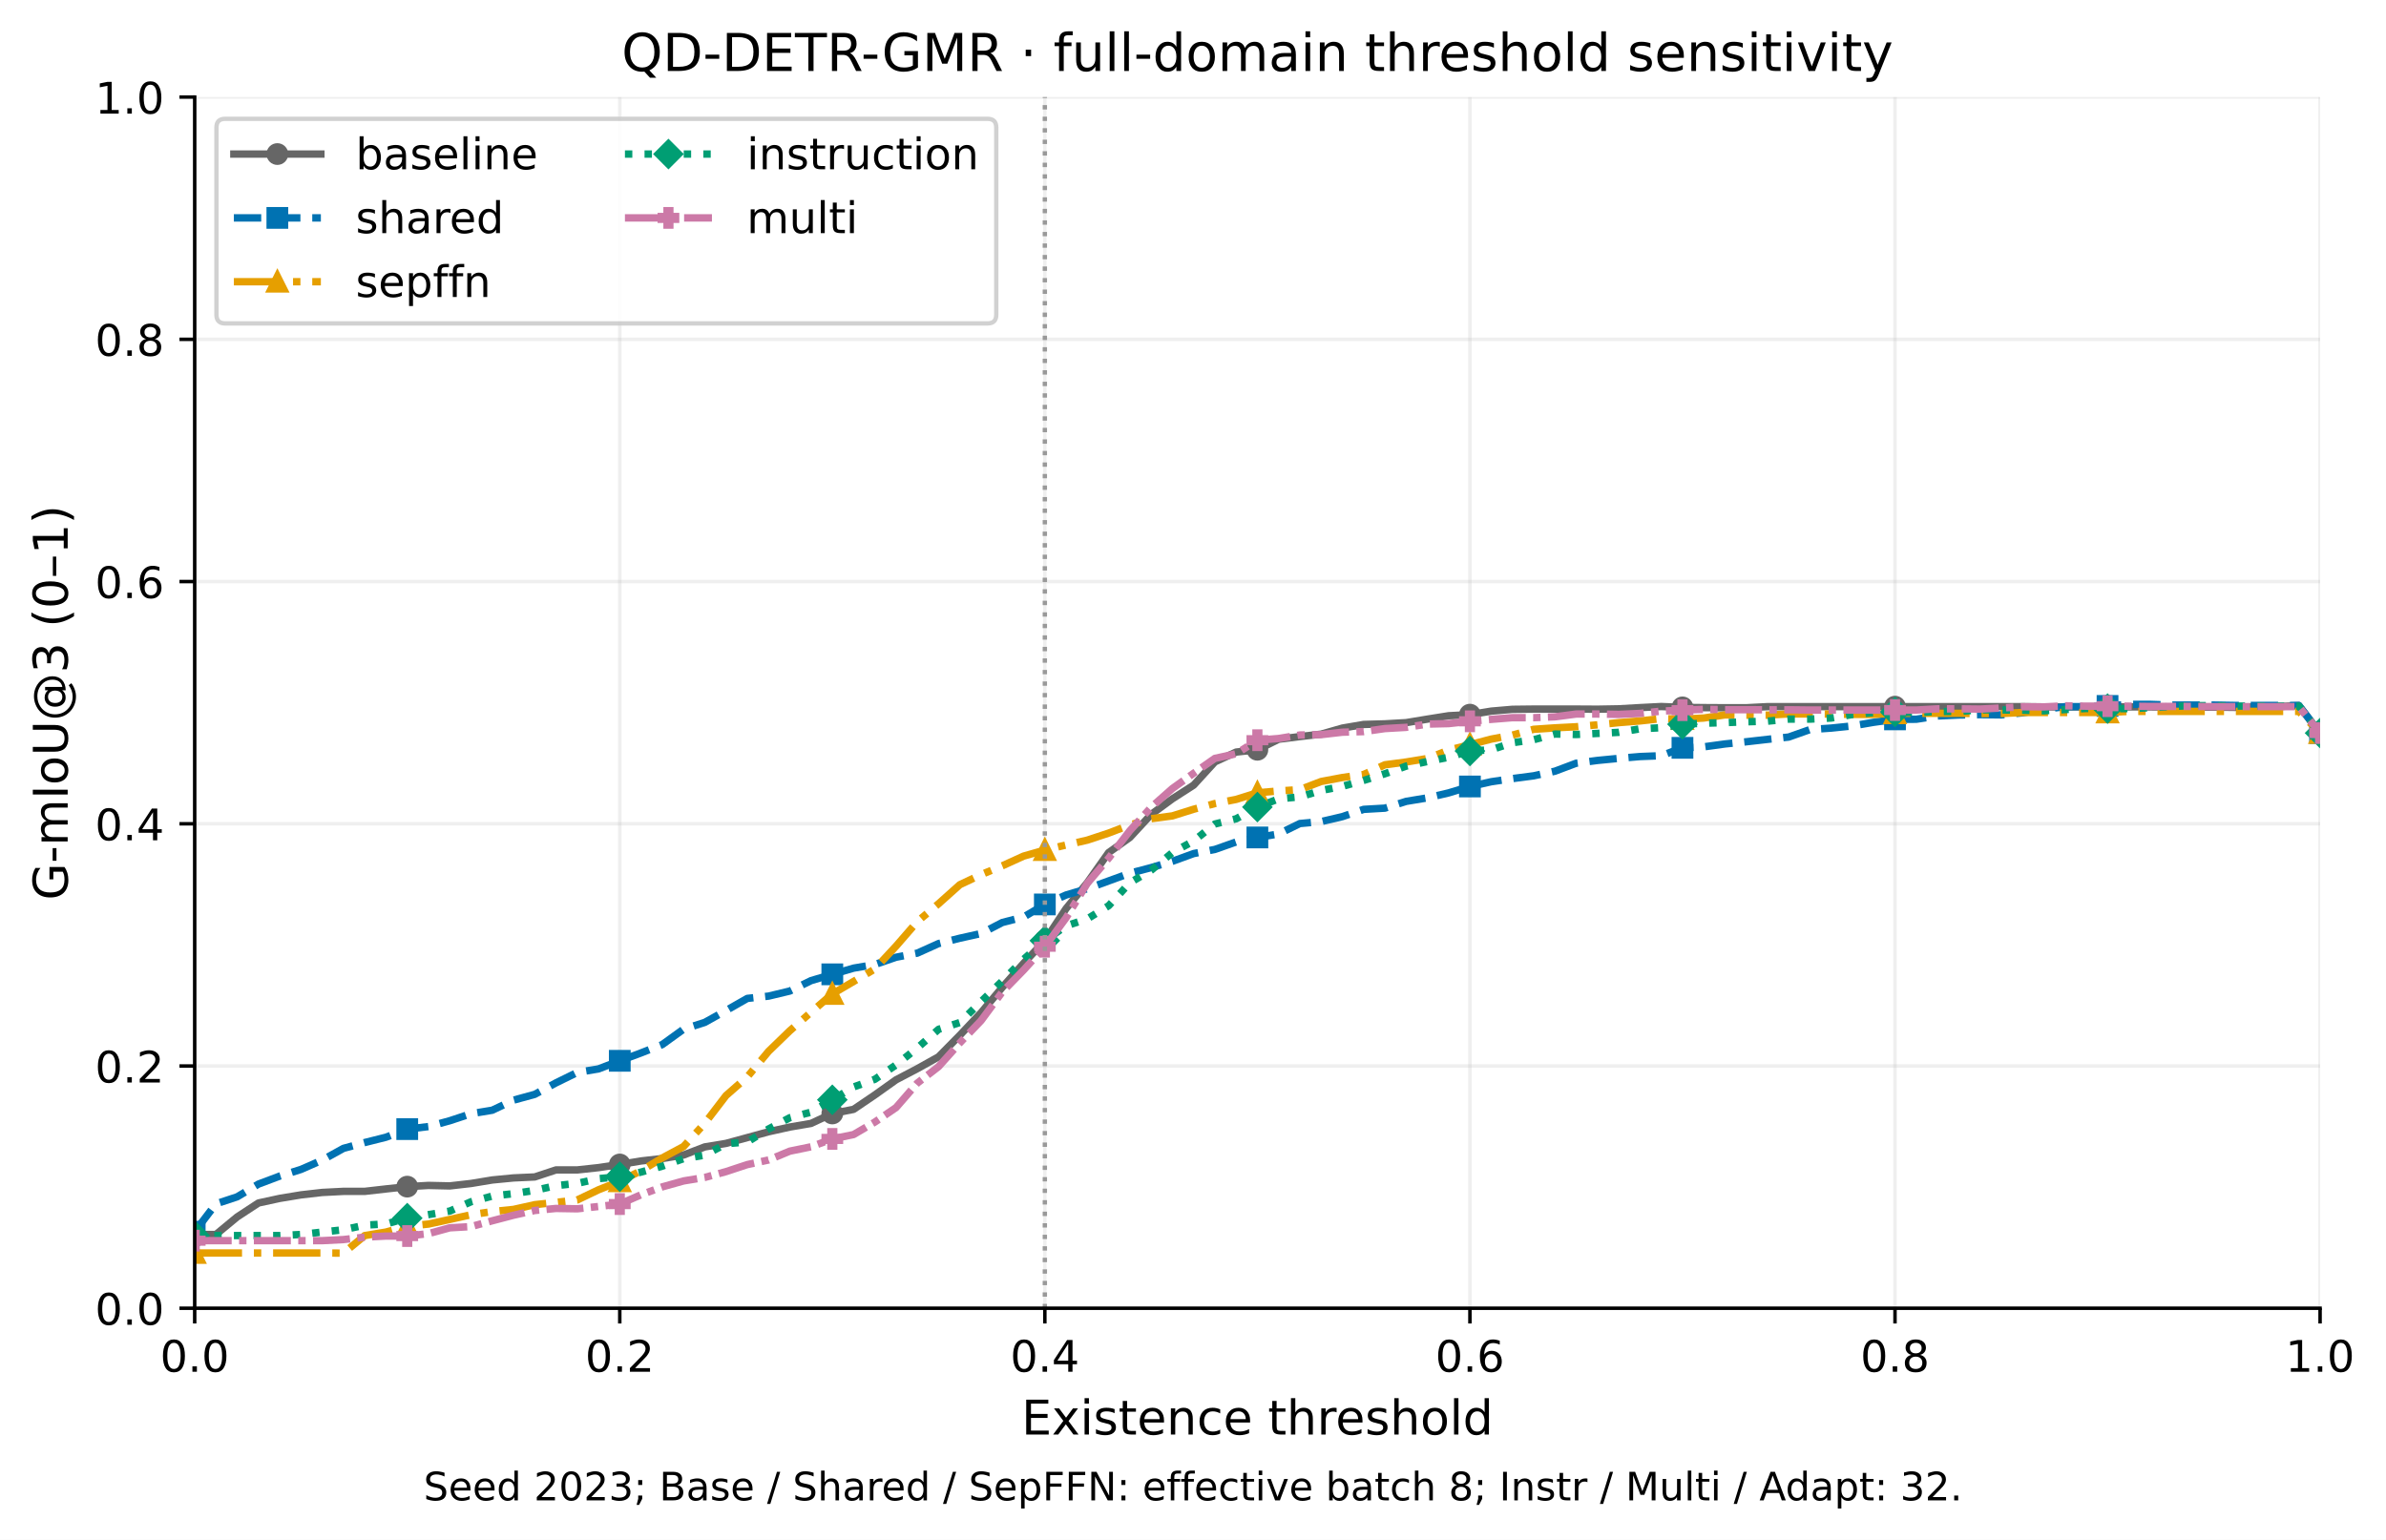
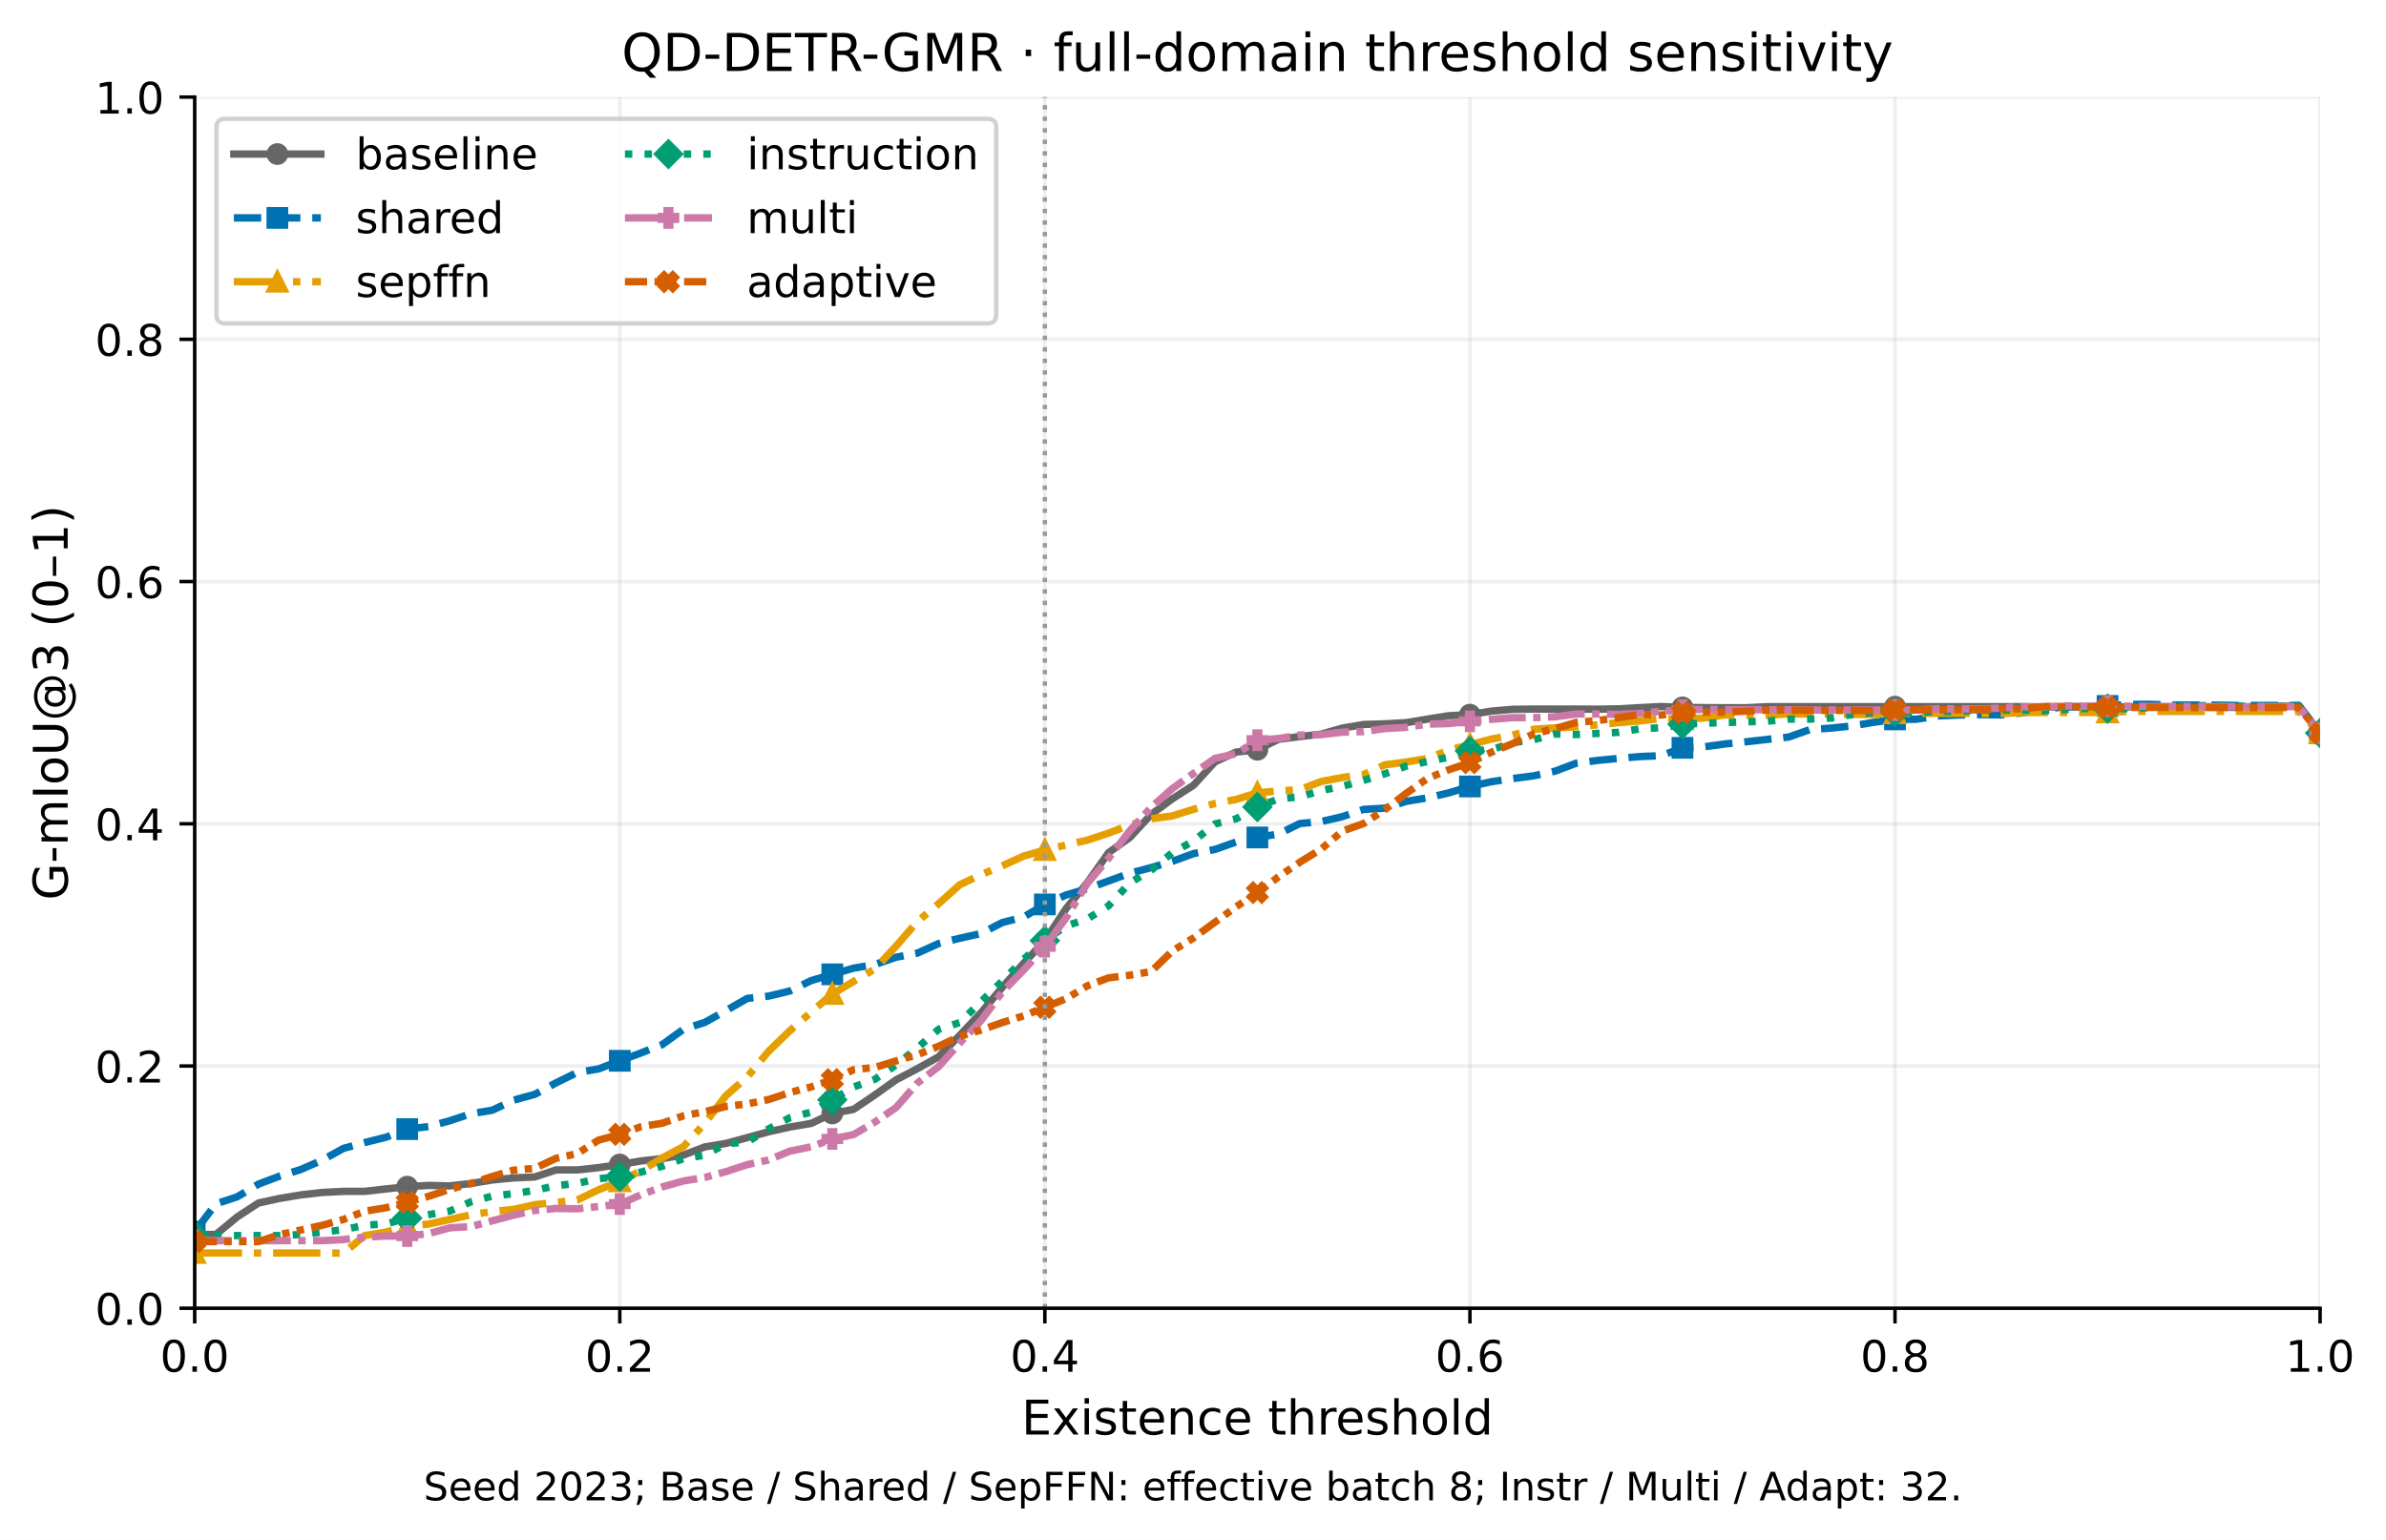
<svg xmlns="http://www.w3.org/2000/svg" xmlns:xlink="http://www.w3.org/1999/xlink" width="548.4pt" height="354pt" viewBox="0 0 548.4 354" version="1.1">
  <defs>
    <style type="text/css">*{stroke-linejoin: round; stroke-linecap: butt}</style>
  </defs>
  <g id="figure_1">
    <g id="patch_1">
      <path d="M 0 354 L 548.4 354 L 548.4 0 L 0 0 z " style="fill: #ffffff" />
    </g>
    <g id="axes_1">
      <g id="patch_2">
        <path d="M 44.749 300.765 L 533.248 300.765 L 533.248 22.318 L 44.749 22.318 z " style="fill: #ffffff" />
      </g>
      <g id="matplotlib.axis_1">
        <g id="xtick_1">
          <g id="line2d_1">
            <path d="M 44.749 300.765 L 44.749 22.318 " clip-path="url(#pd54b9352d1)" style="fill: none; stroke: #b0b0b0; stroke-opacity: 0.2; stroke-width: 0.8; stroke-linecap: square" />
          </g>
          <g id="line2d_2">
            <defs>
              <path id="m0614de2add" d="M 0 0 L 0 3.5 " style="stroke: #000000; stroke-width: 0.8" />
            </defs>
            <g>
              <use xlink:href="#m0614de2add" x="44.749" y="300.765" style="stroke: #000000; stroke-width: 0.8" />
            </g>
          </g>
          <g id="text_1">
            <text style="font-size: 10px; font-family: 'DejaVu Sans'; text-anchor: middle" x="44.749" y="315.363" transform="rotate(-0 44.74906 315.3631)">0.0</text>
          </g>
        </g>
        <g id="xtick_2">
          <g id="line2d_3">
            <path d="M 142.449 300.765 L 142.449 22.318 " clip-path="url(#pd54b9352d1)" style="fill: none; stroke: #b0b0b0; stroke-opacity: 0.2; stroke-width: 0.8; stroke-linecap: square" />
          </g>
          <g id="line2d_4">
            <g>
              <use xlink:href="#m0614de2add" x="142.449" y="300.765" style="stroke: #000000; stroke-width: 0.8" />
            </g>
          </g>
          <g id="text_2">
            <text style="font-size: 10px; font-family: 'DejaVu Sans'; text-anchor: middle" x="142.449" y="315.363" transform="rotate(-0 142.4488 315.3631)">0.2</text>
          </g>
        </g>
        <g id="xtick_3">
          <g id="line2d_5">
            <path d="M 240.149 300.765 L 240.149 22.318 " clip-path="url(#pd54b9352d1)" style="fill: none; stroke: #b0b0b0; stroke-opacity: 0.2; stroke-width: 0.8; stroke-linecap: square" />
          </g>
          <g id="line2d_6">
            <g>
              <use xlink:href="#m0614de2add" x="240.149" y="300.765" style="stroke: #000000; stroke-width: 0.8" />
            </g>
          </g>
          <g id="text_3">
            <text style="font-size: 10px; font-family: 'DejaVu Sans'; text-anchor: middle" x="240.149" y="315.363" transform="rotate(-0 240.1486 315.3631)">0.4</text>
          </g>
        </g>
        <g id="xtick_4">
          <g id="line2d_7">
            <path d="M 337.848 300.765 L 337.848 22.318 " clip-path="url(#pd54b9352d1)" style="fill: none; stroke: #b0b0b0; stroke-opacity: 0.2; stroke-width: 0.8; stroke-linecap: square" />
          </g>
          <g id="line2d_8">
            <g>
              <use xlink:href="#m0614de2add" x="337.848" y="300.765" style="stroke: #000000; stroke-width: 0.8" />
            </g>
          </g>
          <g id="text_4">
            <text style="font-size: 10px; font-family: 'DejaVu Sans'; text-anchor: middle" x="337.848" y="315.363" transform="rotate(-0 337.8484 315.3631)">0.6</text>
          </g>
        </g>
        <g id="xtick_5">
          <g id="line2d_9">
            <path d="M 435.548 300.765 L 435.548 22.318 " clip-path="url(#pd54b9352d1)" style="fill: none; stroke: #b0b0b0; stroke-opacity: 0.2; stroke-width: 0.8; stroke-linecap: square" />
          </g>
          <g id="line2d_10">
            <g>
              <use xlink:href="#m0614de2add" x="435.548" y="300.765" style="stroke: #000000; stroke-width: 0.8" />
            </g>
          </g>
          <g id="text_5">
            <text style="font-size: 10px; font-family: 'DejaVu Sans'; text-anchor: middle" x="435.548" y="315.363" transform="rotate(-0 435.5482 315.3631)">0.8</text>
          </g>
        </g>
        <g id="xtick_6">
          <g id="line2d_11">
            <path d="M 533.248 300.765 L 533.248 22.318 " clip-path="url(#pd54b9352d1)" style="fill: none; stroke: #b0b0b0; stroke-opacity: 0.2; stroke-width: 0.8; stroke-linecap: square" />
          </g>
          <g id="line2d_12">
            <g>
              <use xlink:href="#m0614de2add" x="533.248" y="300.765" style="stroke: #000000; stroke-width: 0.8" />
            </g>
          </g>
          <g id="text_6">
            <text style="font-size: 10px; font-family: 'DejaVu Sans'; text-anchor: middle" x="533.248" y="315.363" transform="rotate(-0 533.248 315.3631)">1.0</text>
          </g>
        </g>
        <g id="text_7">
          <text style="font-size: 11px; font-family: 'DejaVu Sans'; text-anchor: middle" x="288.999" y="329.801" transform="rotate(-0 288.9985 329.8011)">Existence threshold</text>
        </g>
      </g>
      <g id="matplotlib.axis_2">
        <g id="ytick_1">
          <g id="line2d_13">
            <path d="M 44.749 300.765 L 533.248 300.765 " clip-path="url(#pd54b9352d1)" style="fill: none; stroke: #b0b0b0; stroke-opacity: 0.2; stroke-width: 0.8; stroke-linecap: square" />
          </g>
          <g id="line2d_14">
            <defs>
              <path id="mfae315e37e" d="M 0 0 L -3.5 0 " style="stroke: #000000; stroke-width: 0.8" />
            </defs>
            <g>
              <use xlink:href="#mfae315e37e" x="44.749" y="300.765" style="stroke: #000000; stroke-width: 0.8" />
            </g>
          </g>
          <g id="text_8">
            <text style="font-size: 10px; font-family: 'DejaVu Sans'; text-anchor: end" x="37.749" y="304.564" transform="rotate(-0 37.74906 304.5639)">0.0</text>
          </g>
        </g>
        <g id="ytick_2">
          <g id="line2d_15">
            <path d="M 44.749 245.075 L 533.248 245.075 " clip-path="url(#pd54b9352d1)" style="fill: none; stroke: #b0b0b0; stroke-opacity: 0.2; stroke-width: 0.8; stroke-linecap: square" />
          </g>
          <g id="line2d_16">
            <g>
              <use xlink:href="#mfae315e37e" x="44.749" y="245.075" style="stroke: #000000; stroke-width: 0.8" />
            </g>
          </g>
          <g id="text_9">
            <text style="font-size: 10px; font-family: 'DejaVu Sans'; text-anchor: end" x="37.749" y="248.875" transform="rotate(-0 37.74906 248.8746)">0.2</text>
          </g>
        </g>
        <g id="ytick_3">
          <g id="line2d_17">
            <path d="M 44.749 189.386 L 533.248 189.386 " clip-path="url(#pd54b9352d1)" style="fill: none; stroke: #b0b0b0; stroke-opacity: 0.2; stroke-width: 0.8; stroke-linecap: square" />
          </g>
          <g id="line2d_18">
            <g>
              <use xlink:href="#mfae315e37e" x="44.749" y="189.386" style="stroke: #000000; stroke-width: 0.8" />
            </g>
          </g>
          <g id="text_10">
            <text style="font-size: 10px; font-family: 'DejaVu Sans'; text-anchor: end" x="37.749" y="193.185" transform="rotate(-0 37.74906 193.1853)">0.4</text>
          </g>
        </g>
        <g id="ytick_4">
          <g id="line2d_19">
            <path d="M 44.749 133.697 L 533.248 133.697 " clip-path="url(#pd54b9352d1)" style="fill: none; stroke: #b0b0b0; stroke-opacity: 0.2; stroke-width: 0.8; stroke-linecap: square" />
          </g>
          <g id="line2d_20">
            <g>
              <use xlink:href="#mfae315e37e" x="44.749" y="133.697" style="stroke: #000000; stroke-width: 0.8" />
            </g>
          </g>
          <g id="text_11">
            <text style="font-size: 10px; font-family: 'DejaVu Sans'; text-anchor: end" x="37.749" y="137.496" transform="rotate(-0 37.74906 137.496)">0.6</text>
          </g>
        </g>
        <g id="ytick_5">
          <g id="line2d_21">
            <path d="M 44.749 78.007 L 533.248 78.007 " clip-path="url(#pd54b9352d1)" style="fill: none; stroke: #b0b0b0; stroke-opacity: 0.2; stroke-width: 0.8; stroke-linecap: square" />
          </g>
          <g id="line2d_22">
            <g>
              <use xlink:href="#mfae315e37e" x="44.749" y="78.007" style="stroke: #000000; stroke-width: 0.8" />
            </g>
          </g>
          <g id="text_12">
            <text style="font-size: 10px; font-family: 'DejaVu Sans'; text-anchor: end" x="37.749" y="81.807" transform="rotate(-0 37.74906 81.80665)">0.8</text>
          </g>
        </g>
        <g id="ytick_6">
          <g id="line2d_23">
            <path d="M 44.749 22.318 L 533.248 22.318 " clip-path="url(#pd54b9352d1)" style="fill: none; stroke: #b0b0b0; stroke-opacity: 0.2; stroke-width: 0.8; stroke-linecap: square" />
          </g>
          <g id="line2d_24">
            <g>
              <use xlink:href="#mfae315e37e" x="44.749" y="22.318" style="stroke: #000000; stroke-width: 0.8" />
            </g>
          </g>
          <g id="text_13">
            <text style="font-size: 10px; font-family: 'DejaVu Sans'; text-anchor: end" x="37.749" y="26.117" transform="rotate(-0 37.74906 26.11734)">1.0</text>
          </g>
        </g>
        <g id="text_14">
          <text style="font-size: 11px; font-family: 'DejaVu Sans'; text-anchor: middle" x="15.558" y="161.541" transform="rotate(-90 15.55828 161.5414)">G-mIoU@3 (0–1)</text>
        </g>
      </g>
      <g id="line2d_25">
        <path d="M 44.749 283.807 L 49.634 283.807 L 54.519 279.77 L 59.404 276.568 L 64.289 275.51 L 69.174 274.702 L 74.059 274.145 L 78.944 273.895 L 83.829 273.895 L 88.714 273.338 L 93.599 272.809 L 98.484 272.53 L 103.369 272.642 L 108.254 272.085 L 113.139 271.277 L 118.024 270.804 L 122.909 270.581 L 127.794 268.966 L 132.679 268.966 L 137.564 268.437 L 142.449 267.713 L 147.334 266.906 L 152.219 266.349 L 157.104 265.541 L 161.989 263.676 L 166.874 262.868 L 171.759 261.532 L 176.644 260.195 L 181.529 259.109 L 186.414 258.274 L 191.299 255.99 L 196.184 255.044 L 201.069 251.73 L 205.954 248.25 L 210.839 245.688 L 215.724 242.959 L 220.609 238.003 L 225.494 232.824 L 230.379 226.976 L 235.264 221.463 L 240.149 216.256 L 245.034 208.877 L 249.919 202.919 L 254.804 196.013 L 259.689 192.532 L 264.574 187.242 L 269.459 183.65 L 274.344 180.504 L 279.229 175.157 L 284.114 172.902 L 288.999 172.373 L 293.883 169.95 L 298.768 169.338 L 303.653 168.781 L 308.538 167.389 L 313.423 166.553 L 318.308 166.414 L 323.193 166.136 L 328.078 165.328 L 332.963 164.549 L 337.848 164.298 L 342.733 163.491 L 347.618 163.073 L 352.503 163.017 L 357.388 163.017 L 362.273 163.017 L 367.158 163.045 L 372.043 162.961 L 376.928 162.683 L 381.813 162.432 L 386.698 162.627 L 391.583 162.683 L 396.468 162.711 L 401.353 162.711 L 406.238 162.46 L 411.123 162.46 L 416.008 162.46 L 420.893 162.46 L 425.778 162.46 L 430.663 162.46 L 435.548 162.46 L 440.433 162.46 L 445.318 162.46 L 450.203 162.46 L 455.088 162.46 L 459.973 162.46 L 464.858 162.46 L 469.743 162.516 L 474.628 162.516 L 479.513 162.516 L 484.398 162.516 L 489.283 162.516 L 494.168 162.516 L 499.053 162.572 L 503.938 162.572 L 508.823 162.572 L 513.708 162.627 L 518.593 162.46 L 523.478 162.46 L 528.363 162.21 L 533.248 168.53 " clip-path="url(#pd54b9352d1)" style="fill: none; stroke: #666666; stroke-width: 1.7; stroke-linecap: square" />
        <defs>
          <path id="m8839250a7b" d="M 0 2 C 0.53 2 1.039 1.789 1.414 1.414 C 1.789 1.039 2 0.53 2 0 C 2 -0.53 1.789 -1.039 1.414 -1.414 C 1.039 -1.789 0.53 -2 0 -2 C -0.53 -2 -1.039 -1.789 -1.414 -1.414 C -1.789 -1.039 -2 -0.53 -2 0 C -2 0.53 -1.789 1.039 -1.414 1.414 C -1.039 1.789 -0.53 2 0 2 z " style="stroke: #666666" />
        </defs>
        <g clip-path="url(#pd54b9352d1)">
          <use xlink:href="#m8839250a7b" x="44.749" y="283.807" style="fill: #666666; stroke: #666666" />
          <use xlink:href="#m8839250a7b" x="93.599" y="272.809" style="fill: #666666; stroke: #666666" />
          <use xlink:href="#m8839250a7b" x="142.449" y="267.713" style="fill: #666666; stroke: #666666" />
          <use xlink:href="#m8839250a7b" x="191.299" y="255.99" style="fill: #666666; stroke: #666666" />
          <use xlink:href="#m8839250a7b" x="240.149" y="216.256" style="fill: #666666; stroke: #666666" />
          <use xlink:href="#m8839250a7b" x="288.999" y="172.373" style="fill: #666666; stroke: #666666" />
          <use xlink:href="#m8839250a7b" x="337.848" y="164.298" style="fill: #666666; stroke: #666666" />
          <use xlink:href="#m8839250a7b" x="386.698" y="162.627" style="fill: #666666; stroke: #666666" />
          <use xlink:href="#m8839250a7b" x="435.548" y="162.46" style="fill: #666666; stroke: #666666" />
          <use xlink:href="#m8839250a7b" x="484.398" y="162.516" style="fill: #666666; stroke: #666666" />
          <use xlink:href="#m8839250a7b" x="533.248" y="168.53" style="fill: #666666; stroke: #666666" />
        </g>
      </g>
      <g id="line2d_26">
        <path d="M 44.749 283.167 L 49.634 276.763 L 54.519 275.148 L 59.404 272.224 L 64.289 270.386 L 69.174 268.855 L 74.059 266.711 L 78.944 264.01 L 83.829 262.673 L 88.714 261.448 L 93.599 259.582 L 98.484 258.998 L 103.369 257.661 L 108.254 256.046 L 113.139 255.239 L 118.024 252.928 L 122.909 251.591 L 127.794 248.946 L 132.679 246.551 L 137.564 245.744 L 142.449 243.878 L 147.334 242.068 L 152.219 240.147 L 157.104 236.611 L 161.989 235.051 L 166.874 232.323 L 171.759 229.538 L 176.644 229.009 L 181.529 227.84 L 186.414 225.445 L 191.299 223.997 L 196.184 222.577 L 201.069 221.742 L 205.954 220.071 L 210.839 219.124 L 215.724 216.924 L 220.609 215.699 L 225.494 214.613 L 230.379 212.079 L 235.264 210.826 L 240.149 207.931 L 245.034 205.759 L 249.919 204.311 L 254.804 202.529 L 259.689 200.747 L 264.574 199.466 L 269.459 198.018 L 274.344 196.236 L 279.229 195.289 L 284.114 193.563 L 288.999 192.532 L 293.883 191.725 L 298.768 189.33 L 303.653 188.885 L 308.538 187.743 L 313.423 186.073 L 318.308 185.794 L 323.193 184.235 L 328.078 183.427 L 332.963 182.286 L 337.848 180.81 L 342.733 179.724 L 347.618 179 L 352.503 178.36 L 357.388 177.301 L 362.273 175.464 L 367.158 174.823 L 372.043 174.35 L 376.928 173.932 L 381.813 173.737 L 386.698 171.927 L 391.583 171.705 L 396.468 171.036 L 401.353 170.535 L 406.238 169.978 L 411.123 169.449 L 416.008 167.723 L 420.893 167.389 L 425.778 166.888 L 430.663 166.052 L 435.548 165.384 L 440.433 165.356 L 445.318 164.604 L 450.203 164.382 L 455.088 164.298 L 459.973 164.354 L 464.858 163.88 L 469.743 163.073 L 474.628 162.46 L 479.513 162.46 L 484.398 162.293 L 489.283 161.931 L 494.168 161.931 L 499.053 162.098 L 503.938 162.098 L 508.823 162.098 L 513.708 162.182 L 518.593 162.182 L 523.478 162.182 L 528.363 162.182 L 533.248 168.53 " clip-path="url(#pd54b9352d1)" style="fill: none; stroke-dasharray: 6.29,2.72; stroke-dashoffset: 0; stroke: #0072b2; stroke-width: 1.7" />
        <defs>
          <path id="m767ff41384" d="M -2 2 L 2 2 L 2 -2 L -2 -2 z " style="stroke: #0072b2; stroke-linejoin: miter" />
        </defs>
        <g clip-path="url(#pd54b9352d1)">
          <use xlink:href="#m767ff41384" x="44.749" y="283.167" style="fill: #0072b2; stroke: #0072b2; stroke-linejoin: miter" />
          <use xlink:href="#m767ff41384" x="93.599" y="259.582" style="fill: #0072b2; stroke: #0072b2; stroke-linejoin: miter" />
          <use xlink:href="#m767ff41384" x="142.449" y="243.878" style="fill: #0072b2; stroke: #0072b2; stroke-linejoin: miter" />
          <use xlink:href="#m767ff41384" x="191.299" y="223.997" style="fill: #0072b2; stroke: #0072b2; stroke-linejoin: miter" />
          <use xlink:href="#m767ff41384" x="240.149" y="207.931" style="fill: #0072b2; stroke: #0072b2; stroke-linejoin: miter" />
          <use xlink:href="#m767ff41384" x="288.999" y="192.532" style="fill: #0072b2; stroke: #0072b2; stroke-linejoin: miter" />
          <use xlink:href="#m767ff41384" x="337.848" y="180.81" style="fill: #0072b2; stroke: #0072b2; stroke-linejoin: miter" />
          <use xlink:href="#m767ff41384" x="386.698" y="171.927" style="fill: #0072b2; stroke: #0072b2; stroke-linejoin: miter" />
          <use xlink:href="#m767ff41384" x="435.548" y="165.384" style="fill: #0072b2; stroke: #0072b2; stroke-linejoin: miter" />
          <use xlink:href="#m767ff41384" x="484.398" y="162.293" style="fill: #0072b2; stroke: #0072b2; stroke-linejoin: miter" />
          <use xlink:href="#m767ff41384" x="533.248" y="168.53" style="fill: #0072b2; stroke: #0072b2; stroke-linejoin: miter" />
        </g>
      </g>
      <g id="line2d_27">
        <path d="M 44.749 288.068 L 49.634 288.068 L 54.519 288.068 L 59.404 288.068 L 64.289 288.068 L 69.174 288.068 L 74.059 288.068 L 78.944 288.095 L 83.829 284.058 L 88.714 283.25 L 93.599 281.914 L 98.484 281.413 L 103.369 280.355 L 108.254 279.269 L 113.139 278.545 L 118.024 278.043 L 122.909 276.957 L 127.794 276.428 L 132.679 275.872 L 137.564 273.533 L 142.449 271.583 L 147.334 269.161 L 152.219 266.209 L 157.104 263.592 L 161.989 258.246 L 166.874 251.869 L 171.759 247.581 L 176.644 241.706 L 181.529 236.973 L 186.414 232.712 L 191.299 228.508 L 196.184 225.64 L 201.069 222.772 L 205.954 217.509 L 210.839 211.885 L 215.724 207.764 L 220.609 203.392 L 225.494 201.081 L 230.379 199.048 L 235.264 196.821 L 240.149 195.428 L 245.034 194.259 L 249.919 193.145 L 254.804 191.53 L 259.689 189.664 L 264.574 188.217 L 269.459 187.576 L 274.344 186.045 L 279.229 184.736 L 284.114 183.789 L 288.999 182.258 L 293.883 181.84 L 298.768 181.534 L 303.653 179.668 L 308.538 178.749 L 313.423 178.053 L 318.308 175.826 L 323.193 175.185 L 328.078 174.378 L 332.963 172.456 L 337.848 171.203 L 342.733 169.923 L 347.618 169.004 L 352.503 167.667 L 357.388 167.333 L 362.273 167.082 L 367.158 166.637 L 372.043 166.136 L 376.928 165.746 L 381.813 165.217 L 386.698 165.328 L 391.583 165.078 L 396.468 164.354 L 401.353 164.409 L 406.238 164.409 L 411.123 164.131 L 416.008 164.131 L 420.893 164.159 L 425.778 164.242 L 430.663 164.242 L 435.548 163.992 L 440.433 163.992 L 445.318 163.992 L 450.203 163.992 L 455.088 164.047 L 459.973 164.047 L 464.858 163.797 L 469.743 163.797 L 474.628 163.797 L 479.513 163.797 L 484.398 163.797 L 489.283 163.546 L 494.168 163.546 L 499.053 163.546 L 503.938 163.546 L 508.823 163.546 L 513.708 163.546 L 518.593 163.546 L 523.478 163.546 L 528.363 163.546 L 533.248 168.53 " clip-path="url(#pd54b9352d1)" style="fill: none; stroke-dasharray: 10.88,2.72,1.7,2.72; stroke-dashoffset: 0; stroke: #e69f00; stroke-width: 1.7" />
        <defs>
          <path id="ma1760e2e3f" d="M 0 -2 L -2 2 L 2 2 z " style="stroke: #e69f00; stroke-linejoin: miter" />
        </defs>
        <g clip-path="url(#pd54b9352d1)">
          <use xlink:href="#ma1760e2e3f" x="44.749" y="288.068" style="fill: #e69f00; stroke: #e69f00; stroke-linejoin: miter" />
          <use xlink:href="#ma1760e2e3f" x="93.599" y="281.914" style="fill: #e69f00; stroke: #e69f00; stroke-linejoin: miter" />
          <use xlink:href="#ma1760e2e3f" x="142.449" y="271.583" style="fill: #e69f00; stroke: #e69f00; stroke-linejoin: miter" />
          <use xlink:href="#ma1760e2e3f" x="191.299" y="228.508" style="fill: #e69f00; stroke: #e69f00; stroke-linejoin: miter" />
          <use xlink:href="#ma1760e2e3f" x="240.149" y="195.428" style="fill: #e69f00; stroke: #e69f00; stroke-linejoin: miter" />
          <use xlink:href="#ma1760e2e3f" x="288.999" y="182.258" style="fill: #e69f00; stroke: #e69f00; stroke-linejoin: miter" />
          <use xlink:href="#ma1760e2e3f" x="337.848" y="171.203" style="fill: #e69f00; stroke: #e69f00; stroke-linejoin: miter" />
          <use xlink:href="#ma1760e2e3f" x="386.698" y="165.328" style="fill: #e69f00; stroke: #e69f00; stroke-linejoin: miter" />
          <use xlink:href="#ma1760e2e3f" x="435.548" y="163.992" style="fill: #e69f00; stroke: #e69f00; stroke-linejoin: miter" />
          <use xlink:href="#ma1760e2e3f" x="484.398" y="163.797" style="fill: #e69f00; stroke: #e69f00; stroke-linejoin: miter" />
          <use xlink:href="#ma1760e2e3f" x="533.248" y="168.53" style="fill: #e69f00; stroke: #e69f00; stroke-linejoin: miter" />
        </g>
      </g>
      <g id="line2d_28">
        <path d="M 44.749 284.058 L 49.634 284.058 L 54.519 284.058 L 59.404 284.058 L 64.289 284.058 L 69.174 283.807 L 74.059 283.25 L 78.944 282.721 L 83.829 281.663 L 88.714 281.385 L 93.599 280.048 L 98.484 279.241 L 103.369 278.433 L 108.254 276.289 L 113.139 274.981 L 118.024 274.424 L 122.909 273.672 L 127.794 272.586 L 132.679 272.057 L 137.564 270.971 L 142.449 270.525 L 147.334 269.467 L 152.219 268.103 L 157.104 266.377 L 161.989 265.569 L 166.874 262.952 L 171.759 262.534 L 176.644 259.555 L 181.529 256.965 L 186.414 255.684 L 191.299 252.844 L 196.184 249.892 L 201.069 248.138 L 205.954 244.825 L 210.839 240.927 L 215.724 236.638 L 220.609 235.079 L 225.494 230.262 L 230.379 225.528 L 235.264 220.544 L 240.149 216.256 L 245.034 212.859 L 249.919 211.244 L 254.804 208.237 L 259.689 202.946 L 264.574 200.078 L 269.459 196.013 L 274.344 193.34 L 279.229 189.442 L 284.114 188.244 L 288.999 185.543 L 293.883 183.65 L 298.768 183.205 L 303.653 181.729 L 308.538 180.782 L 313.423 179.418 L 318.308 177.886 L 323.193 176.132 L 328.078 175.074 L 332.963 174.099 L 337.848 172.651 L 342.733 172.373 L 347.618 170.758 L 352.503 170.062 L 357.388 168.753 L 362.273 168.865 L 367.158 168.614 L 372.043 168.363 L 376.928 167.556 L 381.813 167.305 L 386.698 166.498 L 391.583 166.275 L 396.468 166.136 L 401.353 165.941 L 406.238 165.802 L 411.123 165.328 L 416.008 165.328 L 420.893 165.078 L 425.778 164.27 L 430.663 163.825 L 435.548 163.685 L 440.433 163.825 L 445.318 163.574 L 450.203 163.574 L 455.088 163.184 L 459.973 163.212 L 464.858 163.268 L 469.743 163.407 L 474.628 163.129 L 479.513 162.878 L 484.398 162.906 L 489.283 162.906 L 494.168 162.711 L 499.053 162.432 L 503.938 162.21 L 508.823 162.238 L 513.708 162.321 L 518.593 162.321 L 523.478 162.321 L 528.363 162.321 L 533.248 168.53 " clip-path="url(#pd54b9352d1)" style="fill: none; stroke-dasharray: 1.7,2.805; stroke-dashoffset: 0; stroke: #009e73; stroke-width: 1.7" />
        <defs>
          <path id="mac2491a033" d="M -0 2.828 L 2.828 0 L 0 -2.828 L -2.828 -0 z " style="stroke: #009e73; stroke-linejoin: miter" />
        </defs>
        <g clip-path="url(#pd54b9352d1)">
          <use xlink:href="#mac2491a033" x="44.749" y="284.058" style="fill: #009e73; stroke: #009e73; stroke-linejoin: miter" />
          <use xlink:href="#mac2491a033" x="93.599" y="280.048" style="fill: #009e73; stroke: #009e73; stroke-linejoin: miter" />
          <use xlink:href="#mac2491a033" x="142.449" y="270.525" style="fill: #009e73; stroke: #009e73; stroke-linejoin: miter" />
          <use xlink:href="#mac2491a033" x="191.299" y="252.844" style="fill: #009e73; stroke: #009e73; stroke-linejoin: miter" />
          <use xlink:href="#mac2491a033" x="240.149" y="216.256" style="fill: #009e73; stroke: #009e73; stroke-linejoin: miter" />
          <use xlink:href="#mac2491a033" x="288.999" y="185.543" style="fill: #009e73; stroke: #009e73; stroke-linejoin: miter" />
          <use xlink:href="#mac2491a033" x="337.848" y="172.651" style="fill: #009e73; stroke: #009e73; stroke-linejoin: miter" />
          <use xlink:href="#mac2491a033" x="386.698" y="166.498" style="fill: #009e73; stroke: #009e73; stroke-linejoin: miter" />
          <use xlink:href="#mac2491a033" x="435.548" y="163.685" style="fill: #009e73; stroke: #009e73; stroke-linejoin: miter" />
          <use xlink:href="#mac2491a033" x="484.398" y="162.906" style="fill: #009e73; stroke: #009e73; stroke-linejoin: miter" />
          <use xlink:href="#mac2491a033" x="533.248" y="168.53" style="fill: #009e73; stroke: #009e73; stroke-linejoin: miter" />
        </g>
      </g>
      <g id="line2d_29">
        <path d="M 44.749 285.227 L 49.634 285.227 L 54.519 285.227 L 59.404 285.227 L 64.289 285.227 L 69.174 285.227 L 74.059 285.227 L 78.944 284.977 L 83.829 284.42 L 88.714 284.169 L 93.599 284.169 L 98.484 283.612 L 103.369 282.276 L 108.254 281.997 L 113.139 280.661 L 118.024 279.38 L 122.909 278.294 L 127.794 277.821 L 132.679 277.904 L 137.564 277.375 L 142.449 276.818 L 147.334 274.674 L 152.219 272.864 L 157.104 271.5 L 161.989 270.692 L 166.874 269.356 L 171.759 267.741 L 176.644 266.683 L 181.529 264.65 L 186.414 263.648 L 191.299 261.838 L 196.184 260.835 L 201.069 257.967 L 205.954 254.626 L 210.839 249.001 L 215.724 245.215 L 220.609 239.757 L 225.494 234.634 L 230.379 228.034 L 235.264 223.022 L 240.149 217.648 L 245.034 210.994 L 249.919 203.058 L 254.804 197.322 L 259.689 190.973 L 264.574 185.599 L 269.459 181.283 L 274.344 177.775 L 279.229 174.35 L 284.114 173.292 L 288.999 170.173 L 293.883 169.783 L 298.768 168.976 L 303.653 168.892 L 308.538 168.335 L 313.423 168.196 L 318.308 167.5 L 323.193 167.222 L 328.078 166.47 L 332.963 166.359 L 337.848 165.829 L 342.733 165.384 L 347.618 164.994 L 352.503 164.994 L 357.388 164.799 L 362.273 164.159 L 367.158 164.159 L 372.043 164.242 L 376.928 164.02 L 381.813 163.491 L 386.698 163.268 L 391.583 163.073 L 396.468 163.156 L 401.353 163.156 L 406.238 163.184 L 411.123 163.184 L 416.008 163.24 L 420.893 163.24 L 425.778 163.24 L 430.663 163.24 L 435.548 163.24 L 440.433 163.24 L 445.318 162.961 L 450.203 162.961 L 455.088 163.017 L 459.973 162.767 L 464.858 162.488 L 469.743 162.516 L 474.628 162.265 L 479.513 162.349 L 484.398 162.349 L 489.283 162.349 L 494.168 162.405 L 499.053 162.405 L 503.938 162.405 L 508.823 162.46 L 513.708 162.46 L 518.593 162.46 L 523.478 162.46 L 528.363 162.46 L 533.248 168.53 " clip-path="url(#pd54b9352d1)" style="fill: none; stroke-dasharray: 8.5,1.7,1.7,1.7; stroke-dashoffset: 0; stroke: #cc79a7; stroke-width: 1.7" />
        <defs>
          <path id="ma5d2fd0ee7" d="M -0.667 2 L 0.667 2 L 0.667 0.667 L 2 0.667 L 2 -0.667 L 0.667 -0.667 L 0.667 -2 L -0.667 -2 L -0.667 -0.667 L -2 -0.667 L -2 0.667 L -0.667 0.667 z " style="stroke: #cc79a7; stroke-linejoin: miter" />
        </defs>
        <g clip-path="url(#pd54b9352d1)">
          <use xlink:href="#ma5d2fd0ee7" x="44.749" y="285.227" style="fill: #cc79a7; stroke: #cc79a7; stroke-linejoin: miter" />
          <use xlink:href="#ma5d2fd0ee7" x="93.599" y="284.169" style="fill: #cc79a7; stroke: #cc79a7; stroke-linejoin: miter" />
          <use xlink:href="#ma5d2fd0ee7" x="142.449" y="276.818" style="fill: #cc79a7; stroke: #cc79a7; stroke-linejoin: miter" />
          <use xlink:href="#ma5d2fd0ee7" x="191.299" y="261.838" style="fill: #cc79a7; stroke: #cc79a7; stroke-linejoin: miter" />
          <use xlink:href="#ma5d2fd0ee7" x="240.149" y="217.648" style="fill: #cc79a7; stroke: #cc79a7; stroke-linejoin: miter" />
          <use xlink:href="#ma5d2fd0ee7" x="288.999" y="170.173" style="fill: #cc79a7; stroke: #cc79a7; stroke-linejoin: miter" />
          <use xlink:href="#ma5d2fd0ee7" x="337.848" y="165.829" style="fill: #cc79a7; stroke: #cc79a7; stroke-linejoin: miter" />
          <use xlink:href="#ma5d2fd0ee7" x="386.698" y="163.268" style="fill: #cc79a7; stroke: #cc79a7; stroke-linejoin: miter" />
          <use xlink:href="#ma5d2fd0ee7" x="435.548" y="163.24" style="fill: #cc79a7; stroke: #cc79a7; stroke-linejoin: miter" />
          <use xlink:href="#ma5d2fd0ee7" x="484.398" y="162.349" style="fill: #cc79a7; stroke: #cc79a7; stroke-linejoin: miter" />
          <use xlink:href="#ma5d2fd0ee7" x="533.248" y="168.53" style="fill: #cc79a7; stroke: #cc79a7; stroke-linejoin: miter" />
        </g>
      </g>
      <g id="line2d_30">
+         <path d="M 44.749 285.45 L 49.634 285.45 L 54.519 285.45 L 59.404 285.45 L 64.289 283.835 L 69.174 282.777 L 74.059 281.691 L 78.944 280.355 L 83.829 278.461 L 88.714 277.654 L 93.599 276.373 L 98.484 275.036 L 103.369 273.421 L 108.254 272.085 L 113.139 270.47 L 118.024 269.022 L 122.909 268.604 L 127.794 266.293 L 132.679 265.207 L 137.564 262.116 L 142.449 260.78 L 147.334 259.026 L 152.219 258.218 L 157.104 256.52 L 161.989 255.573 L 166.874 254.375 L 171.759 253.791 L 176.644 252.788 L 181.529 251.173 L 186.414 249.892 L 191.299 248.222 L 196.184 245.911 L 201.069 245.409 L 205.954 243.906 L 210.839 242.486 L 215.724 240.537 L 220.609 238.253 L 225.494 236.805 L 230.379 235.079 L 235.264 233.548 L 240.149 231.571 L 245.034 229.594 L 249.919 226.642 L 254.804 224.804 L 259.689 224.192 L 264.574 223.357 L 269.459 218.623 L 274.344 215.616 L 279.229 212.024 L 284.114 208.46 L 288.999 205.202 L 293.883 201.554 L 298.768 198.213 L 303.653 195.206 L 308.538 191.057 L 313.423 189.33 L 318.308 186.128 L 323.193 182.397 L 328.078 178.972 L 332.963 176.967 L 337.848 175.324 L 342.733 172.958 L 347.618 170.981 L 352.503 168.725 L 357.388 167.528 L 362.273 166.08 L 367.158 165.662 L 372.043 164.994 L 376.928 164.214 L 381.813 164.382 L 386.698 163.825 L 391.583 163.713 L 396.468 163.713 L 401.353 163.491 L 406.238 163.24 L 411.123 163.24 L 416.008 163.323 L 420.893 163.323 L 425.778 163.323 L 430.663 163.379 L 435.548 163.184 L 440.433 163.184 L 445.318 163.184 L 450.203 163.184 L 455.088 163.184 L 459.973 162.906 L 464.858 162.961 L 469.743 162.432 L 474.628 162.432 L 479.513 162.488 L 484.398 162.572 L 489.283 162.627 L 494.168 162.627 L 499.053 162.655 L 503.938 162.655 L 508.823 162.655 L 513.708 162.655 L 518.593 162.655 L 523.478 162.655 L 528.363 162.655 L 533.248 168.53 " clip-path="url(#pd54b9352d1)" style="fill: none; stroke-dasharray: 5.1,1.7,1.7,1.7,1.7,1.7; stroke-dashoffset: 0; stroke: #d55e00; stroke-width: 1.7" />
+         <defs>
+           <path id="mab519cd3ad" d="M -1 2 L 0 1 L 1 2 L 2 1 L 1 0 L 2 -1 L 1 -2 L 0 -1 L -1 -2 L -2 -1 L -1 0 L -2 1 z " style="stroke: #d55e00; stroke-linejoin: miter" />
+         </defs>
+         <g clip-path="url(#pd54b9352d1)">
+           <use xlink:href="#mab519cd3ad" x="44.749" y="285.45" style="fill: #d55e00; stroke: #d55e00; stroke-linejoin: miter" />
+           <use xlink:href="#mab519cd3ad" x="93.599" y="276.373" style="fill: #d55e00; stroke: #d55e00; stroke-linejoin: miter" />
+           <use xlink:href="#mab519cd3ad" x="142.449" y="260.78" style="fill: #d55e00; stroke: #d55e00; stroke-linejoin: miter" />
+           <use xlink:href="#mab519cd3ad" x="191.299" y="248.222" style="fill: #d55e00; stroke: #d55e00; stroke-linejoin: miter" />
+           <use xlink:href="#mab519cd3ad" x="240.149" y="231.571" style="fill: #d55e00; stroke: #d55e00; stroke-linejoin: miter" />
+           <use xlink:href="#mab519cd3ad" x="288.999" y="205.202" style="fill: #d55e00; stroke: #d55e00; stroke-linejoin: miter" />
+           <use xlink:href="#mab519cd3ad" x="337.848" y="175.324" style="fill: #d55e00; stroke: #d55e00; stroke-linejoin: miter" />
+           <use xlink:href="#mab519cd3ad" x="386.698" y="163.825" style="fill: #d55e00; stroke: #d55e00; stroke-linejoin: miter" />
+           <use xlink:href="#mab519cd3ad" x="435.548" y="163.184" style="fill: #d55e00; stroke: #d55e00; stroke-linejoin: miter" />
+           <use xlink:href="#mab519cd3ad" x="484.398" y="162.572" style="fill: #d55e00; stroke: #d55e00; stroke-linejoin: miter" />
+           <use xlink:href="#mab519cd3ad" x="533.248" y="168.53" style="fill: #d55e00; stroke: #d55e00; stroke-linejoin: miter" />
+         </g>
+       </g>
+       <g id="line2d_31">
        <path d="M 240.149 300.765 L 240.149 22.318 " clip-path="url(#pd54b9352d1)" style="fill: none; stroke-dasharray: 1,1.65; stroke-dashoffset: 0; stroke: #999999" />
      </g>
      <g id="patch_3">
        <path d="M 44.749 300.765 L 44.749 22.318 " style="fill: none; stroke: #000000; stroke-width: 0.8; stroke-linejoin: miter; stroke-linecap: square" />
      </g>
      <g id="patch_4">
        <path d="M 44.749 300.765 L 533.248 300.765 " style="fill: none; stroke: #000000; stroke-width: 0.8; stroke-linejoin: miter; stroke-linecap: square" />
      </g>
      <g id="text_15">
        <text style="font-size: 12px; font-family: 'DejaVu Sans'; text-anchor: middle" x="288.999" y="16.318" transform="rotate(-0 288.9985 16.31812)">QD-DETR-GMR · full-domain threshold sensitivity</text>
      </g>
      <g id="legend_1">
        <g id="patch_5">
          <path d="M 51.749 74.353 L 226.982 74.353 Q 228.982 74.353 228.982 72.353 L 228.982 29.318 Q 228.982 27.318 226.982 27.318 L 51.749 27.318 Q 49.749 27.318 49.749 29.318 L 49.749 72.353 Q 49.749 74.353 51.749 74.353 z " style="fill: #ffffff; opacity: 0.9; stroke: #cccccc; stroke-linejoin: miter" />
        </g>
-         <g id="line2d_31">
+         <g id="line2d_32">
          <path d="M 53.749 35.417 L 63.749 35.417 L 73.749 35.417 " style="fill: none; stroke: #666666; stroke-width: 1.7; stroke-linecap: square" />
          <g>
            <use xlink:href="#m8839250a7b" x="63.749" y="35.417" style="fill: #666666; stroke: #666666" />
          </g>
        </g>
        <g id="text_16">
          <text style="font-size: 10px; font-family: 'DejaVu Sans'; text-anchor: start" x="81.749" y="38.917" transform="rotate(-0 81.74906 38.91656)">baseline</text>
        </g>
-         <g id="line2d_32">
+         <g id="line2d_33">
          <path d="M 53.749 50.095 L 63.749 50.095 L 73.749 50.095 " style="fill: none; stroke-dasharray: 6.29,2.72; stroke-dashoffset: 0; stroke: #0072b2; stroke-width: 1.7" />
          <g>
            <use xlink:href="#m767ff41384" x="63.749" y="50.095" style="fill: #0072b2; stroke: #0072b2; stroke-linejoin: miter" />
          </g>
        </g>
        <g id="text_17">
          <text style="font-size: 10px; font-family: 'DejaVu Sans'; text-anchor: start" x="81.749" y="53.595" transform="rotate(-0 81.74906 53.59469)">shared</text>
        </g>
-         <g id="line2d_33">
+         <g id="line2d_34">
          <path d="M 53.749 64.773 L 63.749 64.773 L 73.749 64.773 " style="fill: none; stroke-dasharray: 10.88,2.72,1.7,2.72; stroke-dashoffset: 0; stroke: #e69f00; stroke-width: 1.7" />
          <g>
            <use xlink:href="#ma1760e2e3f" x="63.749" y="64.773" style="fill: #e69f00; stroke: #e69f00; stroke-linejoin: miter" />
          </g>
        </g>
        <g id="text_18">
          <text style="font-size: 10px; font-family: 'DejaVu Sans'; text-anchor: start" x="81.749" y="68.273" transform="rotate(-0 81.74906 68.27281)">sepffn</text>
        </g>
-         <g id="line2d_34">
+         <g id="line2d_35">
          <path d="M 143.635 35.417 L 153.635 35.417 L 163.635 35.417 " style="fill: none; stroke-dasharray: 1.7,2.805; stroke-dashoffset: 0; stroke: #009e73; stroke-width: 1.7" />
          <g>
            <use xlink:href="#mac2491a033" x="153.635" y="35.417" style="fill: #009e73; stroke: #009e73; stroke-linejoin: miter" />
          </g>
        </g>
        <g id="text_19">
          <text style="font-size: 10px; font-family: 'DejaVu Sans'; text-anchor: start" x="171.635" y="38.917" transform="rotate(-0 171.635 38.91656)">instruction</text>
        </g>
-         <g id="line2d_35">
+         <g id="line2d_36">
          <path d="M 143.635 50.095 L 153.635 50.095 L 163.635 50.095 " style="fill: none; stroke-dasharray: 8.5,1.7,1.7,1.7; stroke-dashoffset: 0; stroke: #cc79a7; stroke-width: 1.7" />
          <g>
            <use xlink:href="#ma5d2fd0ee7" x="153.635" y="50.095" style="fill: #cc79a7; stroke: #cc79a7; stroke-linejoin: miter" />
          </g>
        </g>
        <g id="text_20">
          <text style="font-size: 10px; font-family: 'DejaVu Sans'; text-anchor: start" x="171.635" y="53.595" transform="rotate(-0 171.635 53.59469)">multi</text>
        </g>
+         <g id="line2d_37">
+           <path d="M 143.635 64.773 L 153.635 64.773 L 163.635 64.773 " style="fill: none; stroke-dasharray: 5.1,1.7,1.7,1.7,1.7,1.7; stroke-dashoffset: 0; stroke: #d55e00; stroke-width: 1.7" />
+           <g>
+             <use xlink:href="#mab519cd3ad" x="153.635" y="64.773" style="fill: #d55e00; stroke: #d55e00; stroke-linejoin: miter" />
+           </g>
+         </g>
+         <g id="text_21">
+           <text style="font-size: 10px; font-family: 'DejaVu Sans'; text-anchor: start" x="171.635" y="68.273" transform="rotate(-0 171.635 68.27281)">adaptive</text>
+         </g>
      </g>
    </g>
-     <g id="text_21">
+     <g id="text_22">
      <text style="font-size: 9px; font-family: 'DejaVu Sans'; text-anchor: middle" x="274.2" y="344.928" transform="rotate(-0 274.1998 344.9278)">Seed 2023; Base / Shared / SepFFN: effective batch 8; Instr / Multi / Adapt: 32.</text>
    </g>
  </g>
  <defs>
    <clipPath id="pd54b9352d1">
      <rect x="44.749" y="22.318" width="488.499" height="278.447" />
    </clipPath>
  </defs>
</svg>
